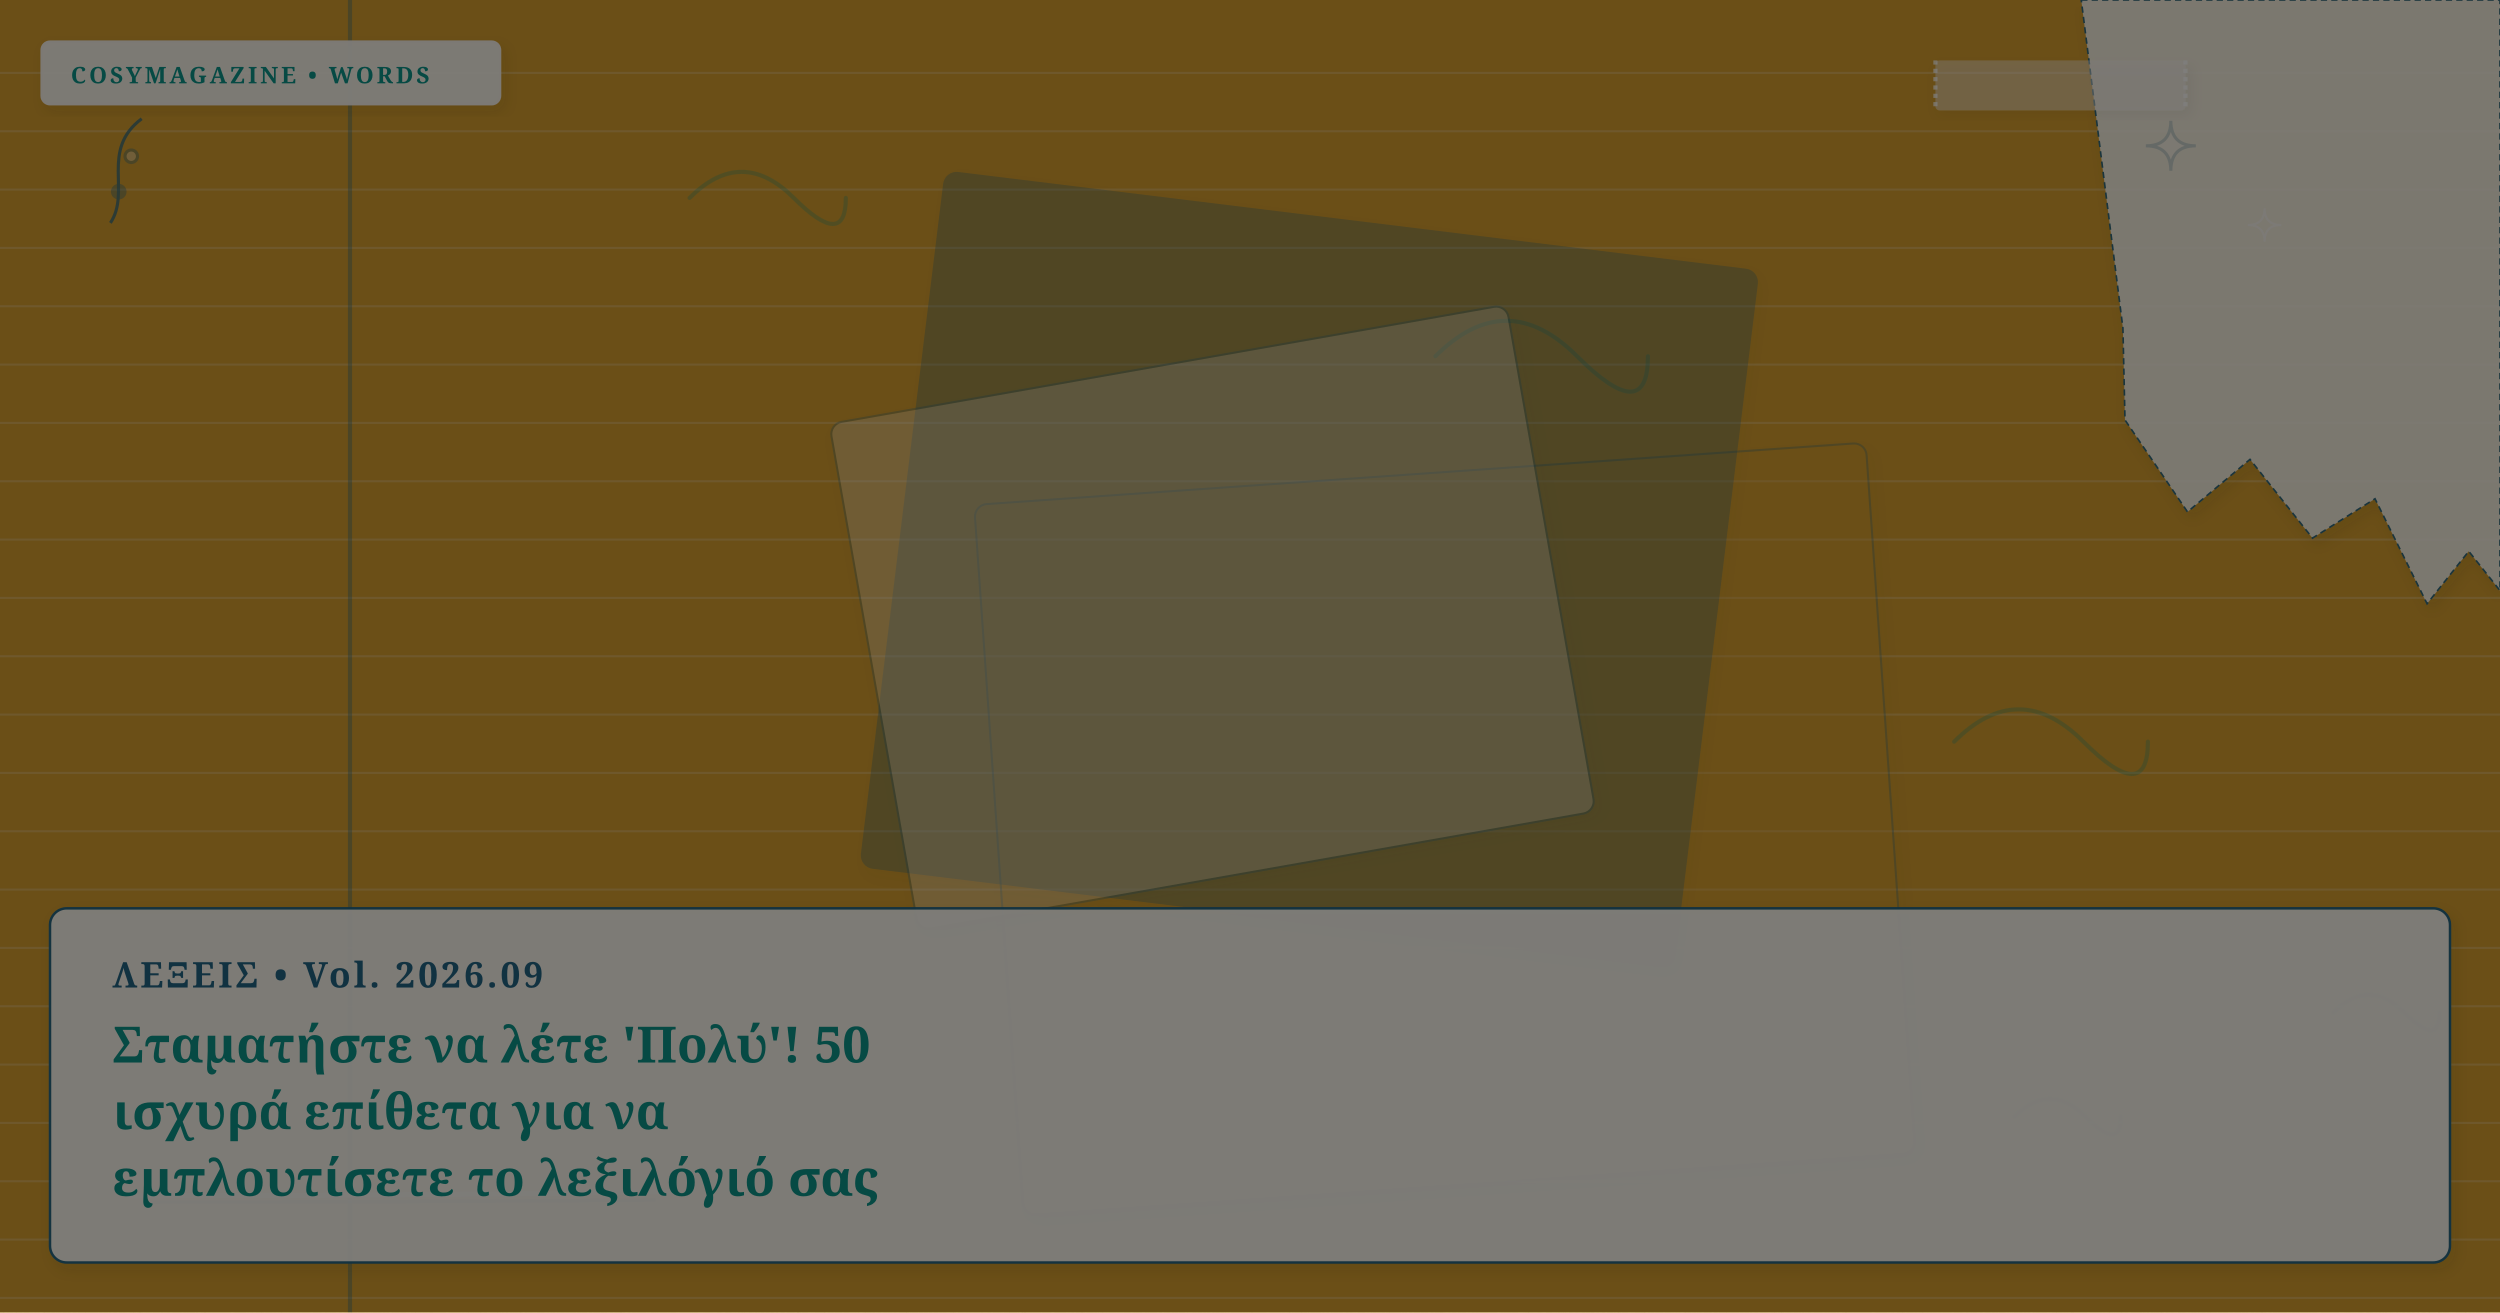
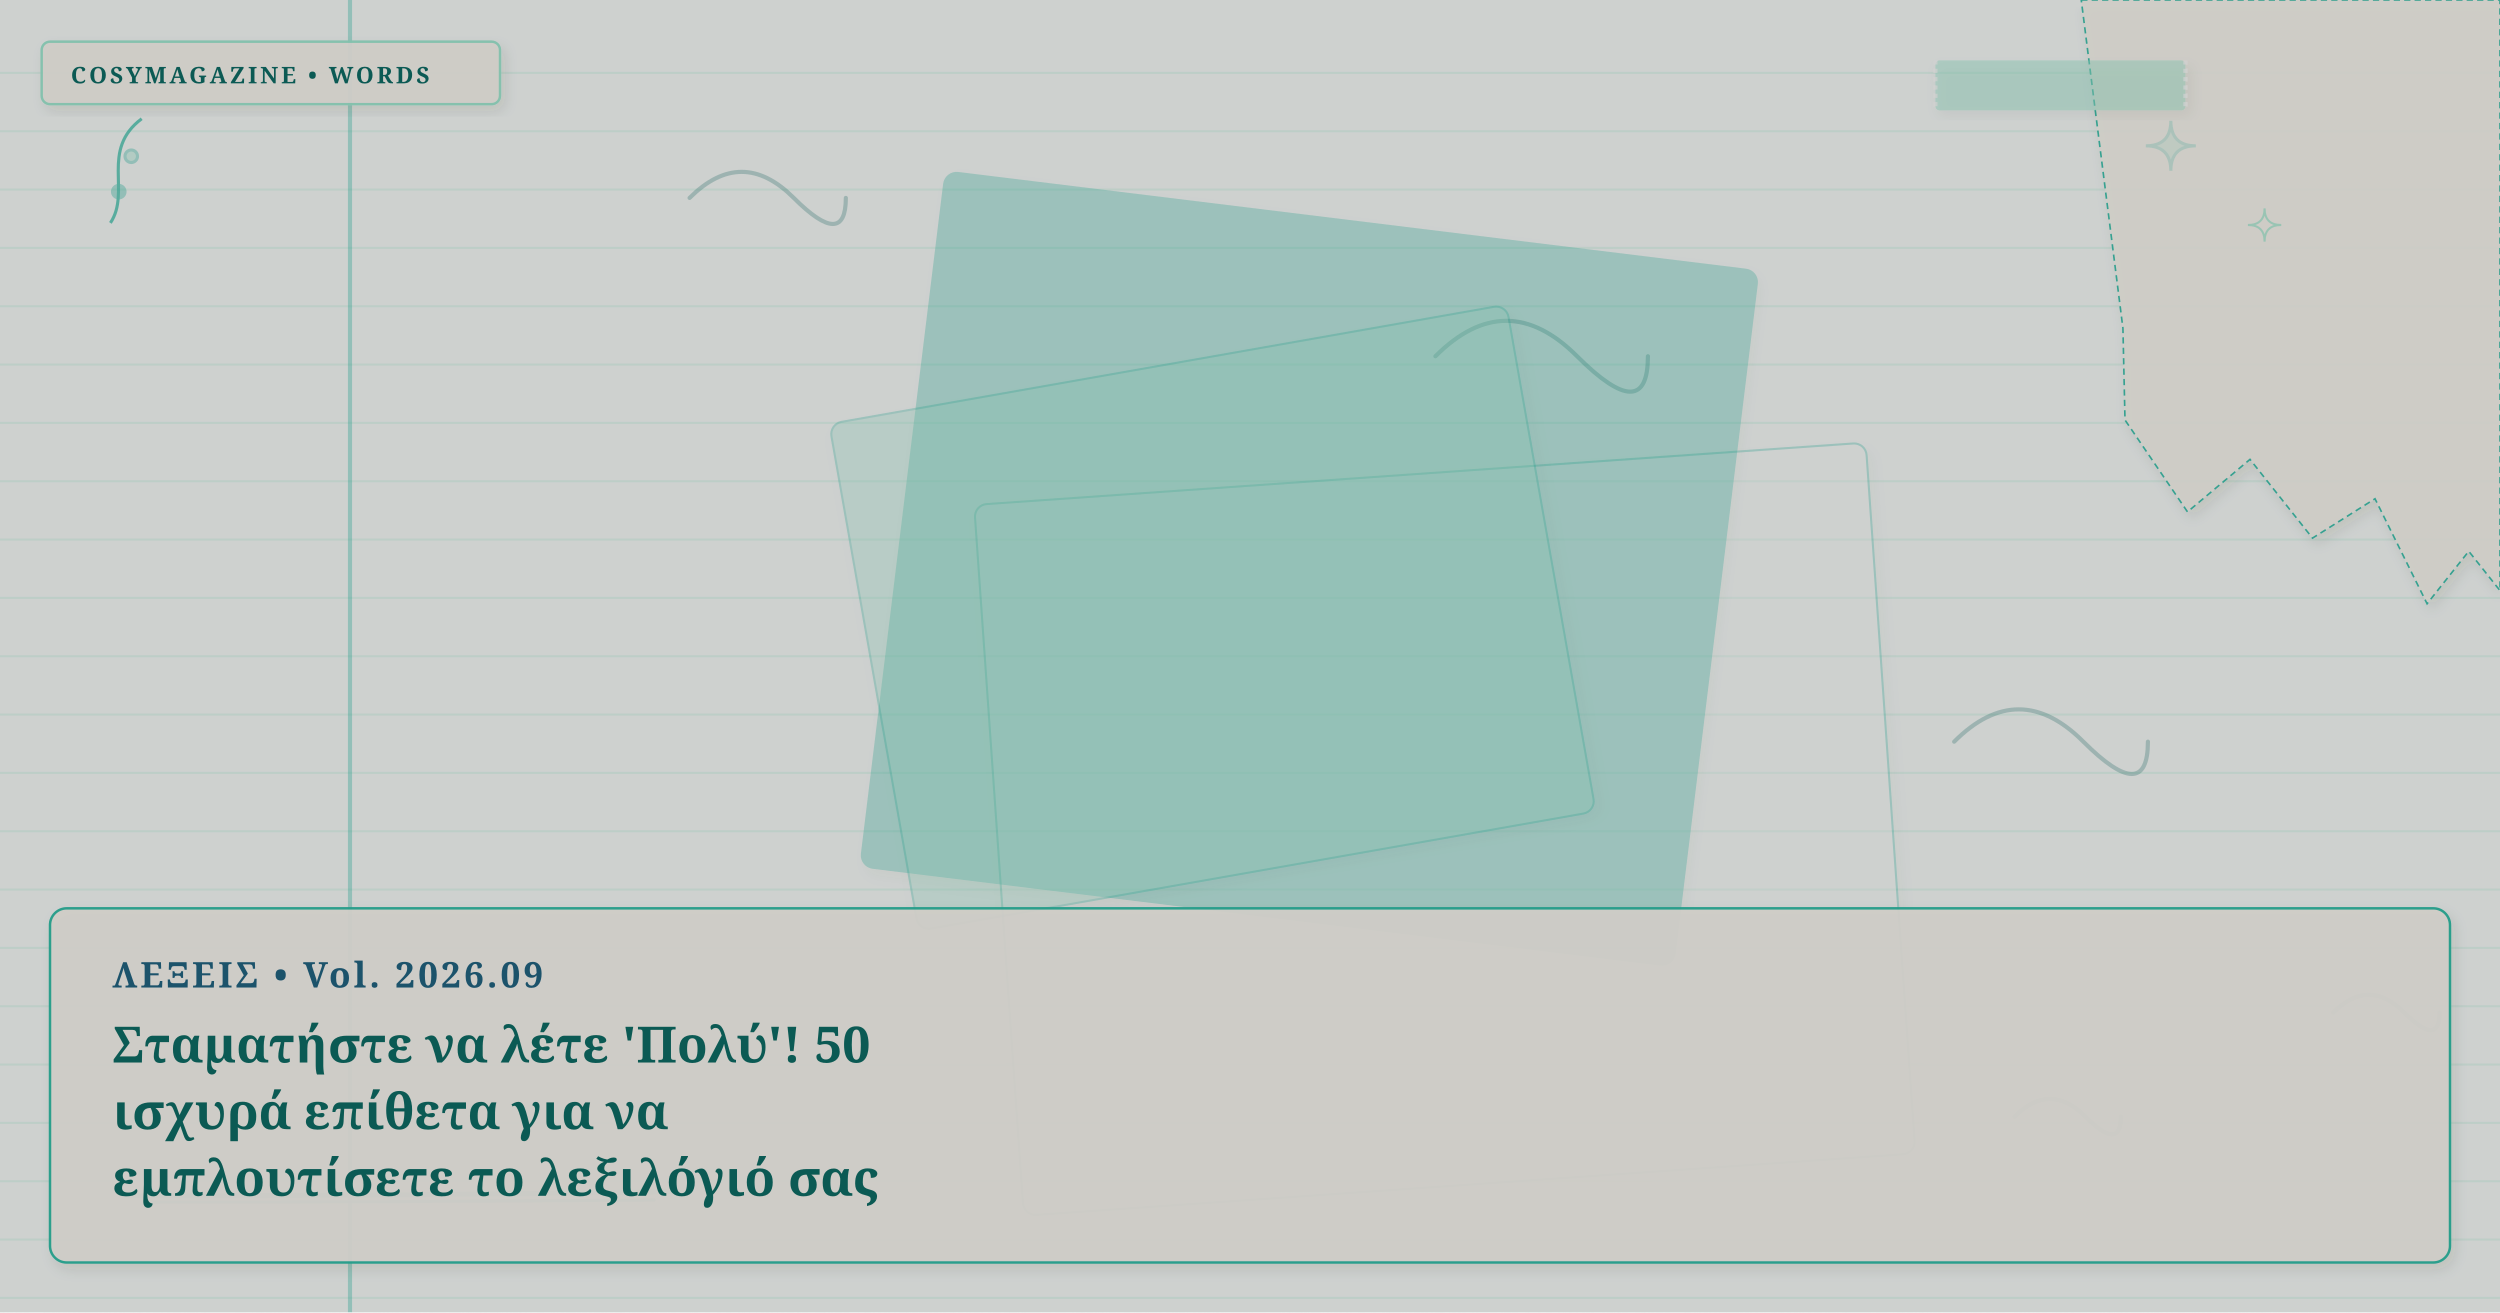
<svg xmlns="http://www.w3.org/2000/svg" viewBox="0 0 1200 630" width="100%" height="100%" preserveAspectRatio="xMidYMid slice" class="cosy-cover-art" data-motif="notebook-handwritten" data-seed="replace-very-50-stronger-adjectives-el" data-lang="el">
  <defs>
    <filter id="soft-shadow" x="-20%" y="-20%" width="140%" height="140%">
      <feDropShadow dx="2" dy="3" stdDeviation="3" flood-color="#3C281E" flood-opacity="0.10" />
    </filter>
    <filter id="paper-grain" x="0%" y="0%" width="100%" height="100%">
      <feTurbulence type="fractalNoise" baseFrequency="0.65" numOctaves="3" result="noise" />
      <feColorMatrix type="saturate" values="0" />
      <feComponentTransfer>
        <feFuncA type="linear" slope="0.05" />
      </feComponentTransfer>
      <feBlend mode="multiply" in="SourceGraphic" result="blend" />
    </filter>
  </defs>
  <style>
        @media (prefers-reduced-motion: reduce) {
          .cosy-cover-art * { animation: none !important; transition: none !important; }
        }
      </style>
-   <rect width="1200" height="630" fill="#d69e2e" />
-   <line x1="0" y1="35" x2="1200" y2="35" stroke="#faf7f2" stroke-width="1" opacity="0.22" />
-   <line x1="0" y1="63" x2="1200" y2="63" stroke="#faf7f2" stroke-width="1" opacity="0.22" />
-   <line x1="0" y1="91" x2="1200" y2="91" stroke="#faf7f2" stroke-width="1" opacity="0.22" />
-   <line x1="0" y1="119" x2="1200" y2="119" stroke="#faf7f2" stroke-width="1" opacity="0.22" />
-   <line x1="0" y1="147" x2="1200" y2="147" stroke="#faf7f2" stroke-width="1" opacity="0.22" />
-   <line x1="0" y1="175" x2="1200" y2="175" stroke="#faf7f2" stroke-width="1" opacity="0.22" />
-   <line x1="0" y1="203" x2="1200" y2="203" stroke="#faf7f2" stroke-width="1" opacity="0.22" />
-   <line x1="0" y1="231" x2="1200" y2="231" stroke="#faf7f2" stroke-width="1" opacity="0.22" />
-   <line x1="0" y1="259" x2="1200" y2="259" stroke="#faf7f2" stroke-width="1" opacity="0.22" />
-   <line x1="0" y1="287" x2="1200" y2="287" stroke="#faf7f2" stroke-width="1" opacity="0.22" />
-   <line x1="0" y1="315" x2="1200" y2="315" stroke="#faf7f2" stroke-width="1" opacity="0.22" />
-   <line x1="0" y1="343" x2="1200" y2="343" stroke="#faf7f2" stroke-width="1" opacity="0.22" />
-   <line x1="0" y1="371" x2="1200" y2="371" stroke="#faf7f2" stroke-width="1" opacity="0.22" />
-   <line x1="0" y1="399" x2="1200" y2="399" stroke="#faf7f2" stroke-width="1" opacity="0.22" />
-   <line x1="0" y1="427" x2="1200" y2="427" stroke="#faf7f2" stroke-width="1" opacity="0.22" />
-   <line x1="0" y1="455" x2="1200" y2="455" stroke="#faf7f2" stroke-width="1" opacity="0.22" />
-   <line x1="0" y1="483" x2="1200" y2="483" stroke="#faf7f2" stroke-width="1" opacity="0.22" />
-   <line x1="0" y1="511" x2="1200" y2="511" stroke="#faf7f2" stroke-width="1" opacity="0.22" />
-   <line x1="0" y1="539" x2="1200" y2="539" stroke="#faf7f2" stroke-width="1" opacity="0.22" />
-   <line x1="0" y1="567" x2="1200" y2="567" stroke="#faf7f2" stroke-width="1" opacity="0.22" />
-   <line x1="0" y1="595" x2="1200" y2="595" stroke="#faf7f2" stroke-width="1" opacity="0.22" />
-   <line x1="0" y1="623" x2="1200" y2="623" stroke="#faf7f2" stroke-width="1" opacity="0.22" />
-   <line x1="168" y1="0" x2="168" y2="630" stroke="#236583" stroke-width="2" opacity="0.35" />
-   <path d="M 689 171 Q 723 137 757 171 T 791 171" fill="none" stroke="#0d9488" stroke-width="2" stroke-linecap="round" opacity="0.25" />
-   <path d="M 938 356 Q 969 325 1000 356 T 1031 356" fill="none" stroke="#0d9488" stroke-width="2" stroke-linecap="round" opacity="0.25" />
-   <path d="M 1120 486 Q 1137 469 1154 486 T 1171 486" fill="none" stroke="#0d9488" stroke-width="2" stroke-linecap="round" opacity="0.25" />
-   <path d="M 967 536 Q 984 519 1001 536 T 1018 536" fill="none" stroke="#0d9488" stroke-width="2" stroke-linecap="round" opacity="0.25" />
-   <path d="M 331 95 Q 356 70 381 95 T 406 95" fill="none" stroke="#0d9488" stroke-width="2" stroke-linecap="round" opacity="0.25" />
+   <rect width="1200" height="630" fill="#fbfffd" />
+   <line x1="0" y1="35" x2="1200" y2="35" stroke="#a0ebd2" stroke-width="1" opacity="0.22" />
+   <line x1="0" y1="63" x2="1200" y2="63" stroke="#a0ebd2" stroke-width="1" opacity="0.22" />
+   <line x1="0" y1="91" x2="1200" y2="91" stroke="#a0ebd2" stroke-width="1" opacity="0.22" />
+   <line x1="0" y1="119" x2="1200" y2="119" stroke="#a0ebd2" stroke-width="1" opacity="0.22" />
+   <line x1="0" y1="147" x2="1200" y2="147" stroke="#a0ebd2" stroke-width="1" opacity="0.22" />
+   <line x1="0" y1="175" x2="1200" y2="175" stroke="#a0ebd2" stroke-width="1" opacity="0.22" />
+   <line x1="0" y1="203" x2="1200" y2="203" stroke="#a0ebd2" stroke-width="1" opacity="0.22" />
+   <line x1="0" y1="231" x2="1200" y2="231" stroke="#a0ebd2" stroke-width="1" opacity="0.22" />
+   <line x1="0" y1="259" x2="1200" y2="259" stroke="#a0ebd2" stroke-width="1" opacity="0.22" />
+   <line x1="0" y1="287" x2="1200" y2="287" stroke="#a0ebd2" stroke-width="1" opacity="0.22" />
+   <line x1="0" y1="315" x2="1200" y2="315" stroke="#a0ebd2" stroke-width="1" opacity="0.22" />
+   <line x1="0" y1="343" x2="1200" y2="343" stroke="#a0ebd2" stroke-width="1" opacity="0.22" />
+   <line x1="0" y1="371" x2="1200" y2="371" stroke="#a0ebd2" stroke-width="1" opacity="0.22" />
+   <line x1="0" y1="399" x2="1200" y2="399" stroke="#a0ebd2" stroke-width="1" opacity="0.22" />
+   <line x1="0" y1="427" x2="1200" y2="427" stroke="#a0ebd2" stroke-width="1" opacity="0.22" />
+   <line x1="0" y1="455" x2="1200" y2="455" stroke="#a0ebd2" stroke-width="1" opacity="0.22" />
+   <line x1="0" y1="483" x2="1200" y2="483" stroke="#a0ebd2" stroke-width="1" opacity="0.22" />
+   <line x1="0" y1="511" x2="1200" y2="511" stroke="#a0ebd2" stroke-width="1" opacity="0.22" />
+   <line x1="0" y1="539" x2="1200" y2="539" stroke="#a0ebd2" stroke-width="1" opacity="0.22" />
+   <line x1="0" y1="567" x2="1200" y2="567" stroke="#a0ebd2" stroke-width="1" opacity="0.22" />
+   <line x1="0" y1="595" x2="1200" y2="595" stroke="#a0ebd2" stroke-width="1" opacity="0.22" />
+   <line x1="0" y1="623" x2="1200" y2="623" stroke="#a0ebd2" stroke-width="1" opacity="0.22" />
+   <line x1="168" y1="0" x2="168" y2="630" stroke="#2fbfa8" stroke-width="2" opacity="0.35" />
+   <path d="M 689 171 Q 723 137 757 171 T 791 171" fill="none" stroke="#0f6e66" stroke-width="2" stroke-linecap="round" opacity="0.25" />
+   <path d="M 938 356 Q 969 325 1000 356 T 1031 356" fill="none" stroke="#0f6e66" stroke-width="2" stroke-linecap="round" opacity="0.25" />
+   <path d="M 1120 486 Q 1137 469 1154 486 T 1171 486" fill="none" stroke="#0f6e66" stroke-width="2" stroke-linecap="round" opacity="0.25" />
+   <path d="M 967 536 Q 984 519 1001 536 T 1018 536" fill="none" stroke="#0f6e66" stroke-width="2" stroke-linecap="round" opacity="0.25" />
+   <path d="M 331 95 Q 356 70 381 95 T 406 95" fill="none" stroke="#0f6e66" stroke-width="2" stroke-linecap="round" opacity="0.25" />
  <g transform="rotate(-4 693.5 398)">
-     <rect x="479" y="227" width="429" height="342" rx="6" fill="#d69e2e" opacity="0.3" stroke="#236583" stroke-width="1" filter="url(#soft-shadow)" />
+     <rect x="479" y="227" width="429" height="342" rx="6" fill="#fbfffd" opacity="0.3" stroke="#2fbfa8" stroke-width="1" filter="url(#soft-shadow)" />
  </g>
  <g transform="rotate(7 628.5 273)">
-     <rect x="432" y="105" width="393" height="336" rx="6" fill="#236583" opacity="0.3" stroke="#236583" stroke-width="1" filter="url(#soft-shadow)" />
+     <rect x="432" y="105" width="393" height="336" rx="6" fill="#2fbfa8" opacity="0.3" stroke="#2fbfa8" stroke-width="1" filter="url(#soft-shadow)" />
  </g>
  <g transform="rotate(-10 582 296.5)">
-     <rect x="417" y="173" width="330" height="247" rx="6" fill="#faf7f2" opacity="0.3" stroke="#236583" stroke-width="1" filter="url(#soft-shadow)" />
+     <rect x="417" y="173" width="330" height="247" rx="6" fill="#a0ebd2" opacity="0.3" stroke="#2fbfa8" stroke-width="1" filter="url(#soft-shadow)" />
  </g>
  <g class="cover-torn-paper" filter="url(#soft-shadow)">
-     <polygon points="999,0 1200,0 1200,283.5 1185,264.6 1165,289.8 1140,239.4 1110,258.3 1080,220.5 1050,245.7 1020,201.6 1019,157.5 999,0" fill="#FCF9F2" opacity="0.9" stroke="#236583" stroke-width="0.8" stroke-dasharray="3 2" />
+     <polygon points="999,0 1200,0 1200,283.5 1185,264.6 1165,289.8 1140,239.4 1110,258.3 1080,220.5 1050,245.7 1020,201.6 1019,157.5 999,0" fill="#FCF9F2" opacity="0.9" stroke="#2fbfa8" stroke-width="0.8" stroke-dasharray="3 2" />
  </g>
  <g transform="rotate(0 989 41)" filter="url(#soft-shadow)">
-     <rect x="929" y="29" width="120" height="24" rx="2" fill="#faf7f2" opacity="0.45" />
+     <rect x="929" y="29" width="120" height="24" rx="2" fill="#a0ebd2" opacity="0.45" />
    <line x1="929" y1="29" x2="929" y2="53" stroke="#FFFFFF" stroke-width="2" stroke-dasharray="2 2" opacity="0.7" />
    <line x1="1049" y1="29" x2="1049" y2="53" stroke="#FFFFFF" stroke-width="2" stroke-dasharray="2 2" opacity="0.7" />
  </g>
-   <g class="cover-tiny-doodles" stroke="#236583" stroke-width="1.5" fill="none" opacity="0.7">
-     <path d="M 1042 58 Q 1042 70 1054 70 Q 1042 70 1042 82 Q 1042 70 1030 70 Q 1042 70 1042 58 Z" fill="#faf7f2" opacity="0.3" />
-     <path d="M 1087 100 Q 1087 108 1095 108 Q 1087 108 1087 116 Q 1087 108 1079 108 Q 1087 108 1087 100 Z" stroke="#faf7f2" stroke-width="1" />
+   <g class="cover-tiny-doodles" stroke="#2fbfa8" stroke-width="1.5" fill="none" opacity="0.7">
+     <path d="M 1042 58 Q 1042 70 1054 70 Q 1042 70 1042 82 Q 1042 70 1030 70 Q 1042 70 1042 58 Z" fill="#a0ebd2" opacity="0.3" />
+     <path d="M 1087 100 Q 1087 108 1095 108 Q 1087 108 1087 116 Q 1087 108 1079 108 Q 1087 108 1087 100 Z" stroke="#a0ebd2" stroke-width="1" />
    <path d="M 53 107 C 63 92, 48 72, 68 57" />
-     <circle cx="57" cy="92" r="3" fill="#236583" opacity="0.5" />
-     <circle cx="63" cy="75" r="3" fill="#faf7f2" opacity="0.5" />
+     <circle cx="57" cy="92" r="3" fill="#2fbfa8" opacity="0.5" />
+     <circle cx="63" cy="75" r="3" fill="#a0ebd2" opacity="0.5" />
  </g>
  <g class="cover-sketchy-underline">
-     <path d="M 62 574 Q 193 574 324 572" stroke="#faf7f2" stroke-width="2.5" stroke-linecap="round" fill="none" opacity="0.75" />
-     <path d="M 72 577 Q 193 577 314 576" stroke="#236583" stroke-width="1.5" stroke-linecap="round" fill="none" opacity="0.5" />
+     <path d="M 62 574 Q 193 574 324 572" stroke="#a0ebd2" stroke-width="2.5" stroke-linecap="round" fill="none" opacity="0.75" />
+     <path d="M 72 577 Q 193 577 314 576" stroke="#2fbfa8" stroke-width="1.5" stroke-linecap="round" fill="none" opacity="0.5" />
  </g>
  <g class="cover-masthead-label" filter="url(#soft-shadow)">
-     <rect x="20" y="20" width="220" height="30" rx="4" fill="#FCF9F2" opacity="0.95" stroke="#faf7f2" stroke-width="1.2" />
-     <text x="34" y="40" fill="#0d9488" font-family="Fraunces, 'Lora', Georgia, serif" font-size="11" font-weight="bold" letter-spacing="1.4">COSYMAGAZINE • WORDS</text>
+     <rect x="20" y="20" width="220" height="30" rx="4" fill="#FCF9F2" opacity="0.95" stroke="#a0ebd2" stroke-width="1.2" />
+     <text x="34" y="40" fill="#0f6e66" font-family="Fraunces, 'Lora', Georgia, serif" font-size="11" font-weight="bold" letter-spacing="1.4">COSYMAGAZINE • WORDS</text>
  </g>
  <g class="cover-text-overlay" filter="url(#soft-shadow)">
-     <rect class="cover-overlay-box" x="24" y="436" width="1152" height="170" rx="8" fill="#FCF9F2" opacity="0.96" stroke="#236583" stroke-width="1.2" />
+     <rect class="cover-overlay-box" x="24" y="436" width="1152" height="170" rx="8" fill="#FCF9F2" opacity="0.96" stroke="#2fbfa8" stroke-width="1.2" />
    <text x="54" y="474" fill="#236583" font-family="Fraunces, 'Lora', Georgia, serif" font-size="17" font-weight="bold" letter-spacing="1.5">ΛΕΞΕΙΣ • Vol. 2026.09</text>
-     <text x="54" y="510" fill="#0d9488" font-family="Fraunces, 'Lora', Georgia, serif" font-size="24" font-weight="bold">Σταματήστε να λέτε 'Πολύ'! 50</text>
-     <text x="54" y="542" fill="#0d9488" font-family="Fraunces, 'Lora', Georgia, serif" font-size="24" font-weight="bold">ισχυρά επίθετα για να</text>
-     <text x="54" y="574" fill="#0d9488" font-family="Fraunces, 'Lora', Georgia, serif" font-size="24" font-weight="bold">εμπλουτίσετε το λεξιλόγιό σας</text>
+     <text x="54" y="510" fill="#0f6e66" font-family="Fraunces, 'Lora', Georgia, serif" font-size="24" font-weight="bold">Σταματήστε να λέτε 'Πολύ'! 50</text>
+     <text x="54" y="542" fill="#0f6e66" font-family="Fraunces, 'Lora', Georgia, serif" font-size="24" font-weight="bold">ισχυρά επίθετα για να</text>
+     <text x="54" y="574" fill="#0f6e66" font-family="Fraunces, 'Lora', Georgia, serif" font-size="24" font-weight="bold">εμπλουτίσετε το λεξιλόγιό σας</text>
  </g>
-   <rect width="1200" height="630" filter="url(#paper-grain)" opacity="0.5" pointer-events="none" />
+   <rect width="1200" height="630" filter="url(#paper-grain)" opacity="0.18" pointer-events="none" />
</svg>
